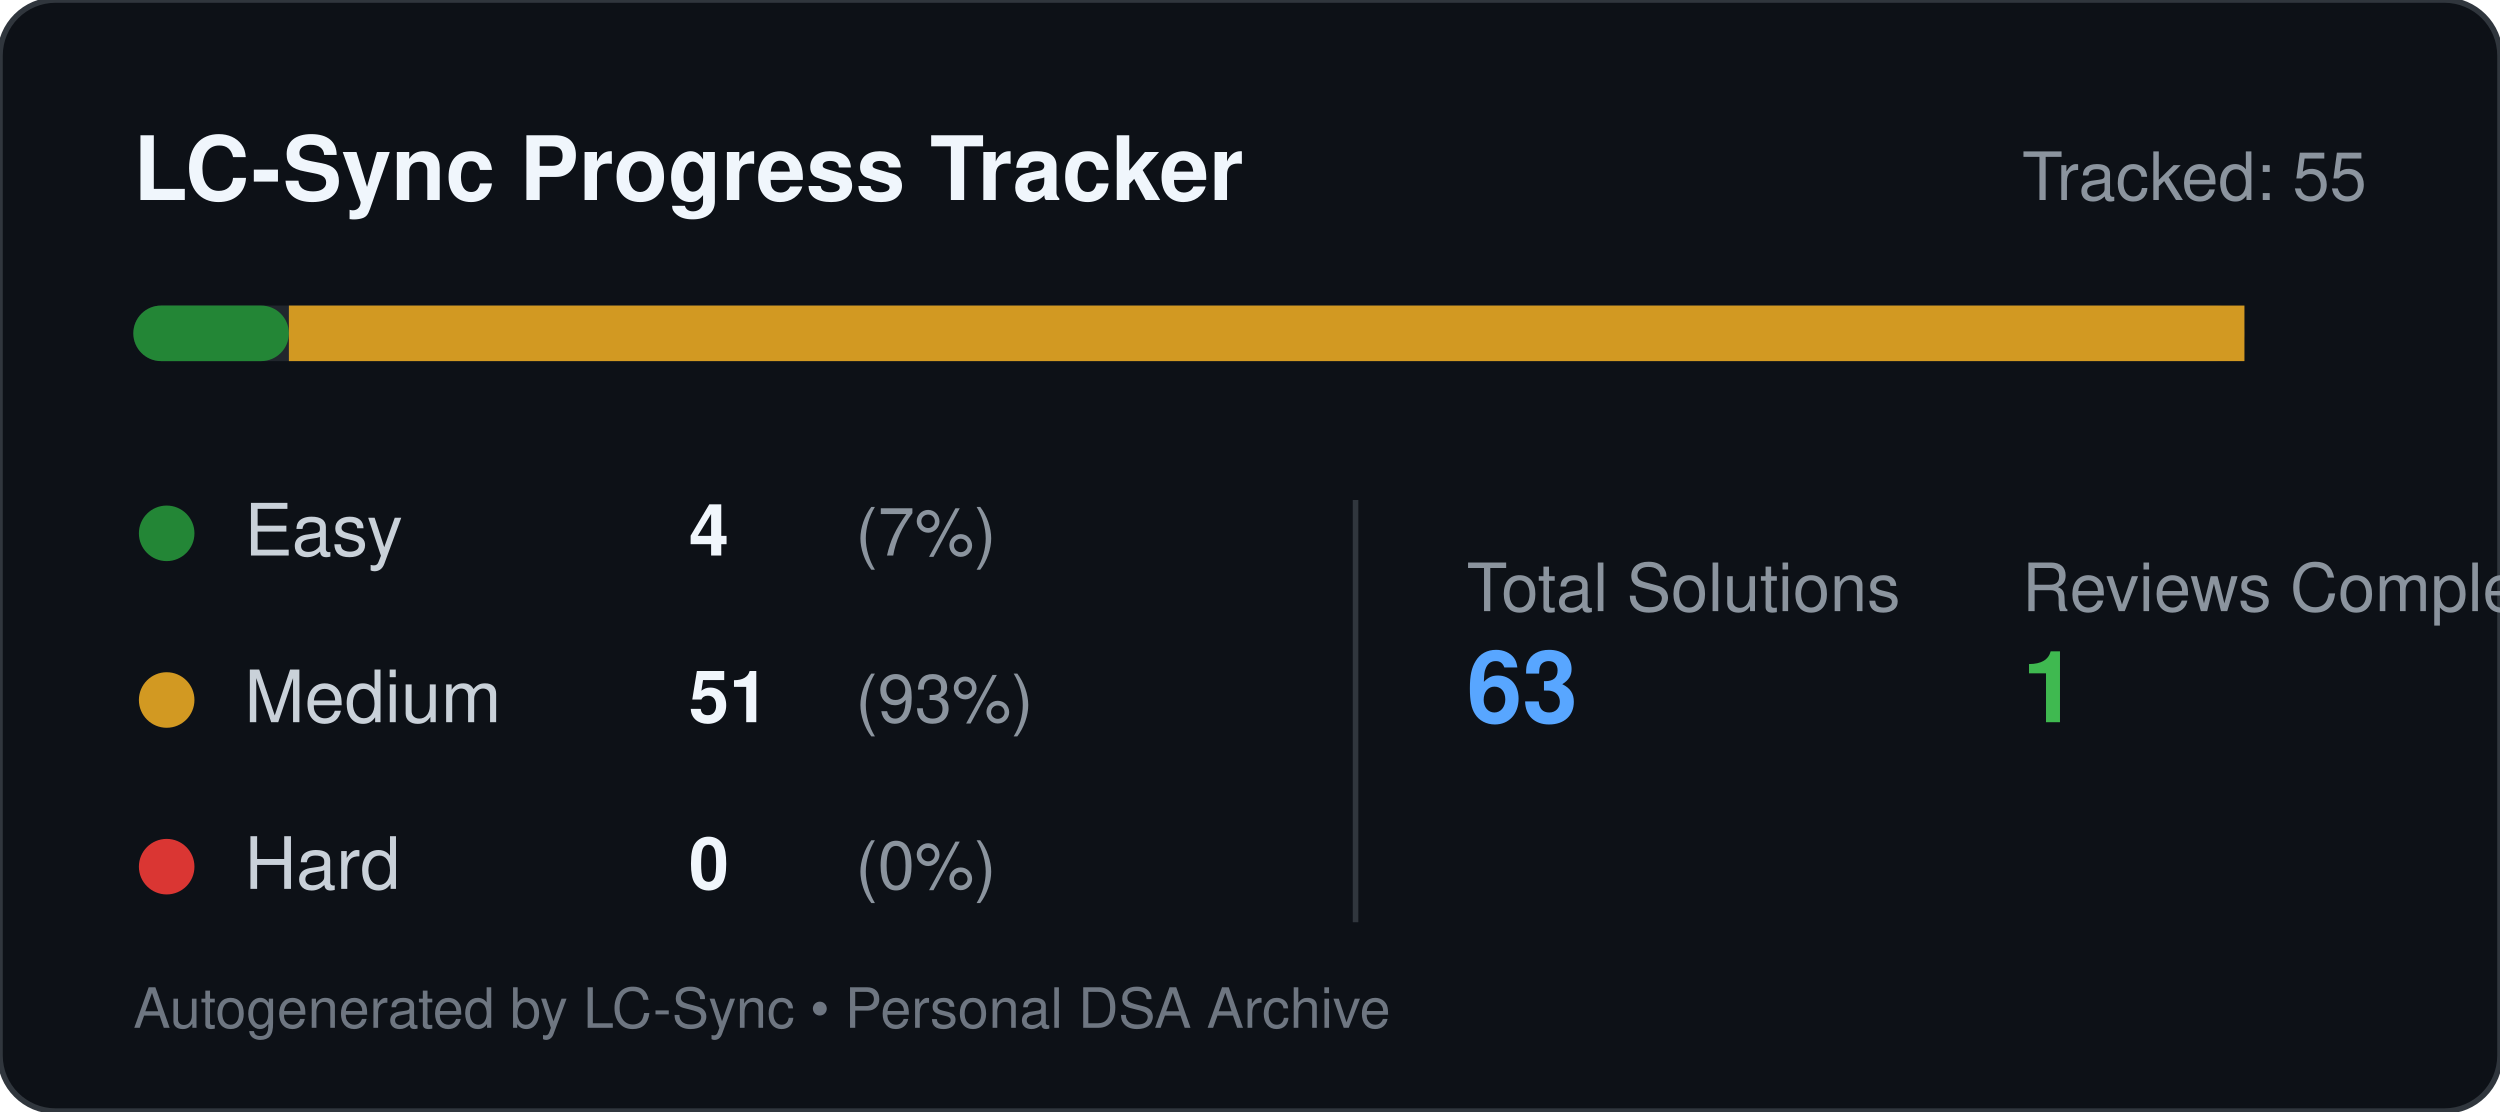
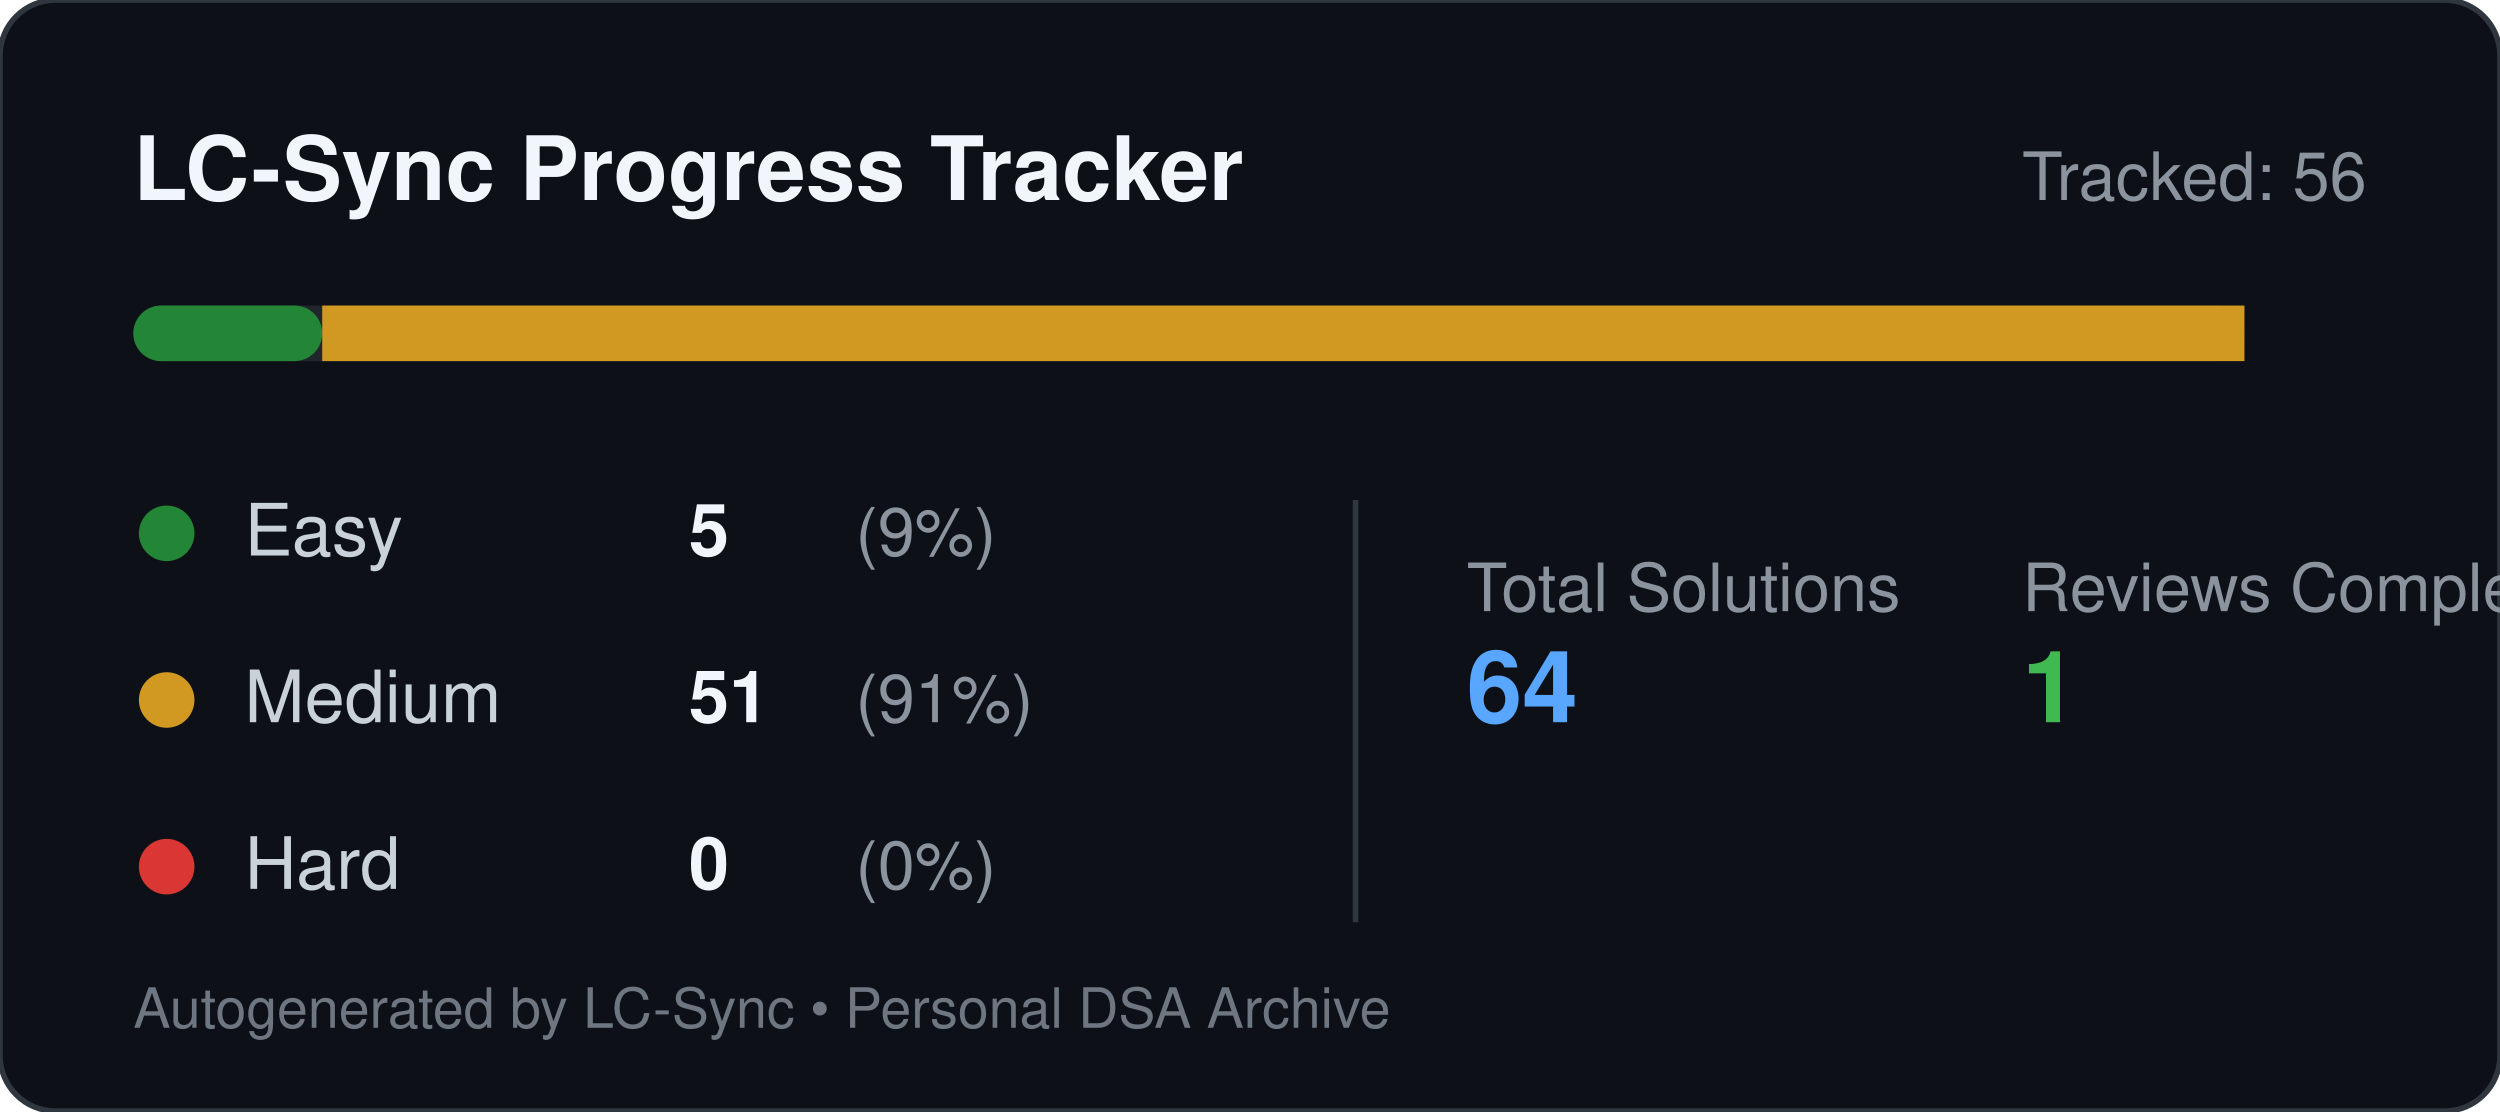
<svg xmlns="http://www.w3.org/2000/svg" width="450" height="200" viewBox="0 0 450 200" fill="none">
  <rect width="450" height="200" rx="10" fill="#0d1117" stroke="#30363d" stroke-width="1" />
  <text x="24" y="36" fill="#f0f6fc" font-family="-apple-system, BlinkMacSystemFont, 'Segoe UI', Helvetica, Arial, sans-serif" font-size="16" font-weight="600">LC-Sync Progress Tracker</text>
-   <text x="426" y="36" text-anchor="end" fill="#8b949e" font-family="-apple-system, BlinkMacSystemFont, 'Segoe UI', Helvetica, Arial, sans-serif" font-size="12">Tracked: 55</text>
+   <text x="426" y="36" text-anchor="end" fill="#8b949e" font-family="-apple-system, BlinkMacSystemFont, 'Segoe UI', Helvetica, Arial, sans-serif" font-size="12">Tracked: 56</text>
  <g transform="translate(24, 55)">
    <rect width="380" height="10" rx="5" fill="#21262d" />
-     <rect x="0" y="0" width="28" height="10" rx="5" fill="#238636" />
-     <rect x="28" y="0" width="352" height="10" fill="#d29922" />
+     <rect x="0" y="0" width="34" height="10" rx="5" fill="#238636" />
+     <rect x="34" y="0" width="346" height="10" fill="#d29922" />
    <rect x="380" y="0" width="0" height="10" rx="5" fill="#da3633" />
  </g>
  <g transform="translate(24, 90)" font-family="-apple-system, BlinkMacSystemFont, 'Segoe UI', Helvetica, Arial, sans-serif">
    <circle cx="6" cy="6" r="5" fill="#238636" />
    <text x="20" y="10" fill="#c9d1d9" font-size="13">Easy</text>
-     <text x="100" y="10" fill="#f0f6fc" font-size="13" font-weight="600">4</text>
-     <text x="130" y="10" fill="#8b949e" font-size="12">(7%)</text>
+     <text x="100" y="10" fill="#f0f6fc" font-size="13" font-weight="600">5</text>
+     <text x="130" y="10" fill="#8b949e" font-size="12">(9%)</text>
    <circle cx="6" cy="36" r="5" fill="#d29922" />
    <text x="20" y="40" fill="#c9d1d9" font-size="13">Medium</text>
    <text x="100" y="40" fill="#f0f6fc" font-size="13" font-weight="600">51</text>
-     <text x="130" y="40" fill="#8b949e" font-size="12">(93%)</text>
+     <text x="130" y="40" fill="#8b949e" font-size="12">(91%)</text>
    <circle cx="6" cy="66" r="5" fill="#da3633" />
    <text x="20" y="70" fill="#c9d1d9" font-size="13">Hard</text>
    <text x="100" y="70" fill="#f0f6fc" font-size="13" font-weight="600">0</text>
    <text x="130" y="70" fill="#8b949e" font-size="12">(0%)</text>
    <line x1="220" y1="0" x2="220" y2="76" stroke="#30363d" stroke-width="1" />
    <text x="240" y="20" fill="#8b949e" font-size="12">Total Solutions</text>
-     <text x="240" y="40" fill="#58a6ff" font-size="18" font-weight="600">63</text>
+     <text x="240" y="40" fill="#58a6ff" font-size="18" font-weight="600">64</text>
    <text x="340" y="20" fill="#8b949e" font-size="12">Reviews Completed</text>
    <text x="340" y="40" fill="#3fb950" font-size="18" font-weight="600">1</text>
  </g>
  <text x="24" y="185" fill="#6e7681" font-family="-apple-system, BlinkMacSystemFont, 'Segoe UI', Helvetica, Arial, sans-serif" font-size="10">Autogenerated by LC-Sync • Personal DSA Archive</text>
</svg>
